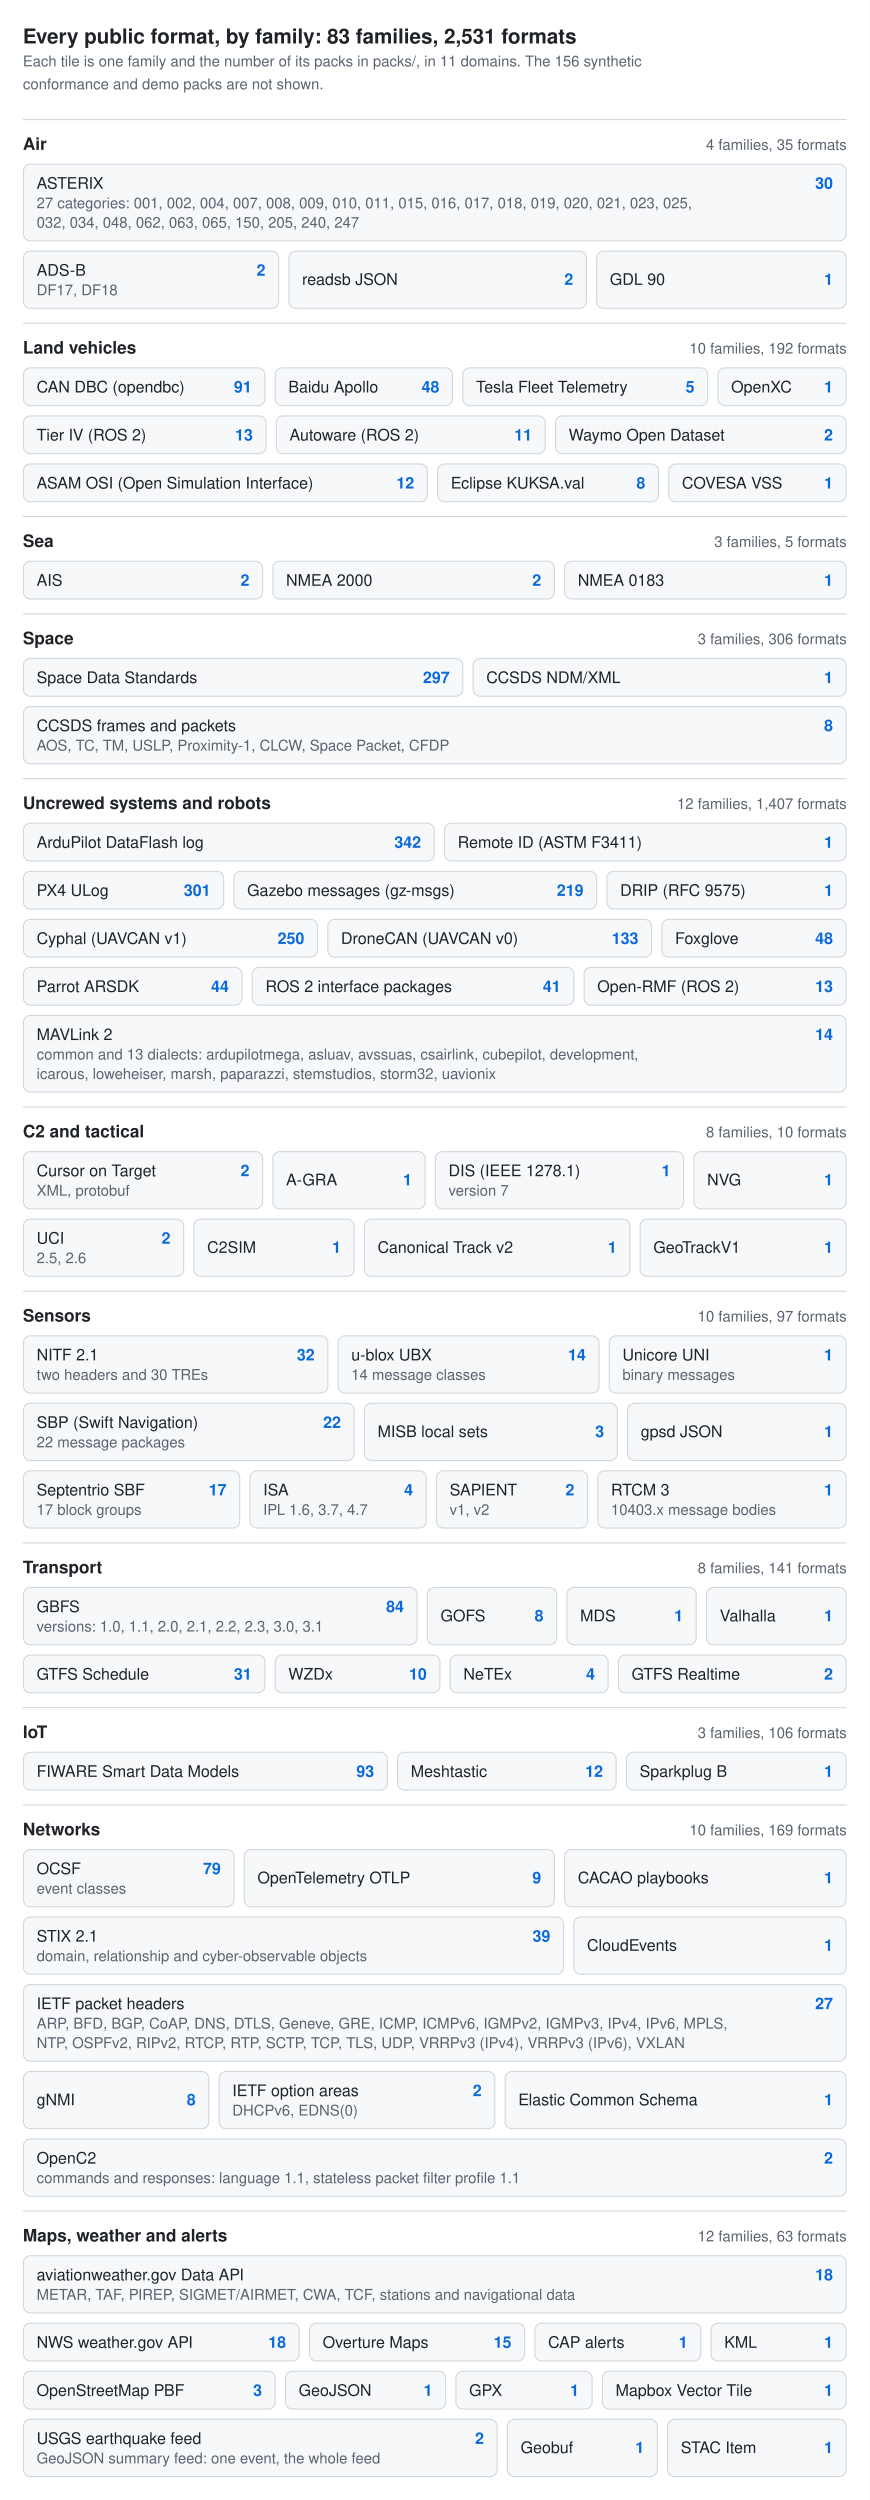
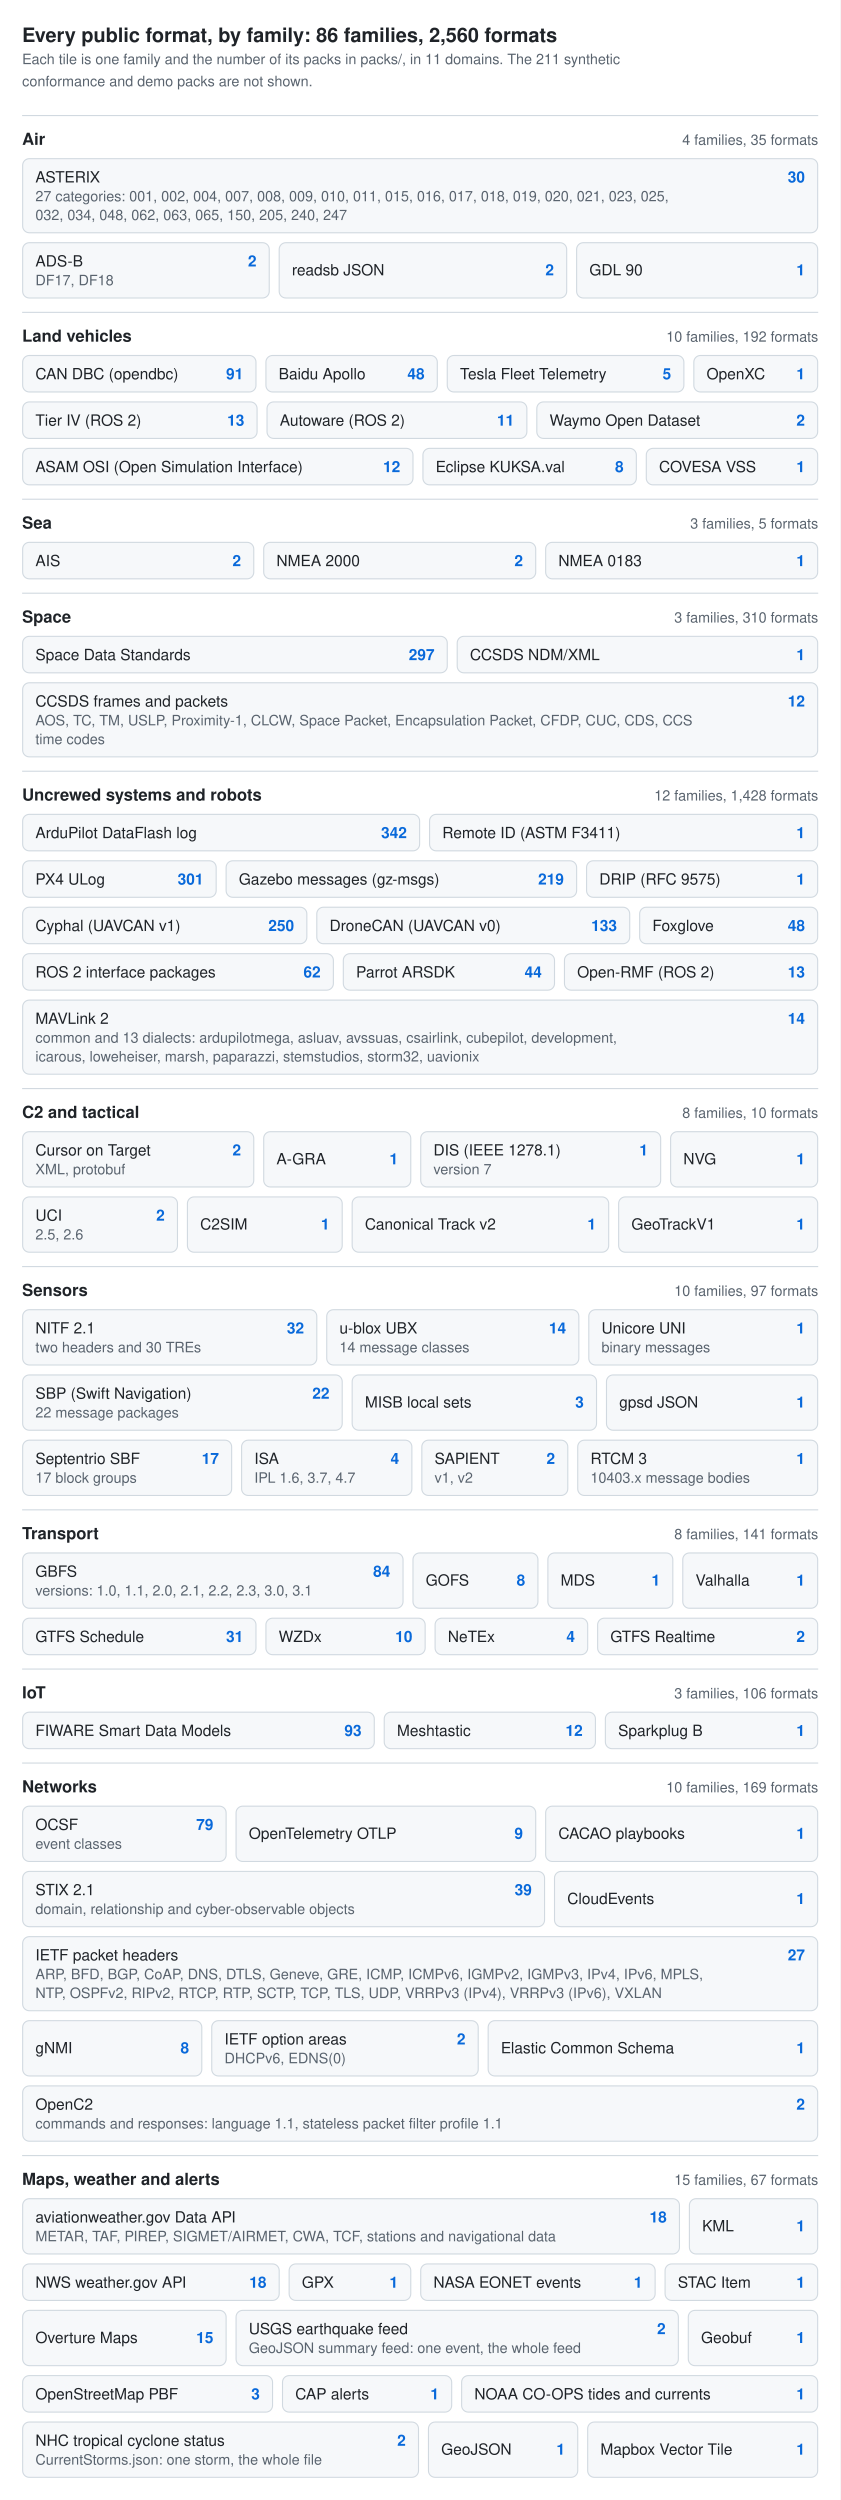
- <svg xmlns="http://www.w3.org/2000/svg" viewBox="0 0 760 2185" width="100%" role="img" aria-labelledby="t d">
+ <svg xmlns="http://www.w3.org/2000/svg" viewBox="0 0 760 2261" width="100%" role="img" aria-labelledby="t d">
  <style>
  .cf-bg{fill:#ffffff} .cf-ink{fill:#1f2328} .cf-quiet{fill:#59636e} .cf-num{fill:#0969da}
  .cf-t{font-family:-apple-system,BlinkMacSystemFont,"Segoe UI",Helvetica,Arial,"Liberation Sans","DejaVu Sans",sans-serif}
  .cf-tile{fill:#f6f8fa;stroke:#d1d9e0;stroke-width:1}
  .cf-rule{fill:#d1d9e0}
</style>
-   <rect x="0" y="0" width="760" height="2185" class="cf-bg" />
-   <text x="20" y="38" class="cf-t cf-ink" font-size="18" font-weight="700" data-role="title">Every public format, by family: 83 families, 2,531 formats</text>
-   <text x="20" y="58" class="cf-t cf-quiet" font-size="13" data-role="note">Each tile is one family and the number of its packs in packs/, in 11 domains. The 156 synthetic</text>
+   <rect x="0" y="0" width="760" height="2261" class="cf-bg" />
+   <text x="20" y="38" class="cf-t cf-ink" font-size="18" font-weight="700" data-role="title">Every public format, by family: 86 families, 2,560 formats</text>
+   <text x="20" y="58" class="cf-t cf-quiet" font-size="13" data-role="note">Each tile is one family and the number of its packs in packs/, in 11 domains. The 211 synthetic</text>
  <text x="20" y="78" class="cf-t cf-quiet" font-size="13" data-role="note">conformance and demo packs are not shown.</text>
  <rect x="20" y="104" width="720" height="1" class="cf-rule" />
  <text x="20" y="131" class="cf-t cf-ink" font-size="15" font-weight="700">Air</text>
  <text x="740" y="131" class="cf-t cf-quiet" font-size="13" text-anchor="end">4 families, 35 formats</text>
  <rect x="20.5" y="143.5" width="719" height="67" rx="6" class="cf-tile" />
  <text x="32" y="165" class="cf-t cf-ink" font-size="14">ASTERIX</text>
  <text x="728" y="165" class="cf-t cf-num" font-size="14" font-weight="700" text-anchor="end">30</text>
  <text x="32" y="182" class="cf-t cf-quiet" font-size="13">27 categories: 001, 002, 004, 007, 008, 009, 010, 011, 015, 016, 017, 018, 019, 020, 021, 023, 025,</text>
  <text x="32" y="199" class="cf-t cf-quiet" font-size="13">032, 034, 048, 062, 063, 065, 150, 205, 240, 247</text>
  <rect x="20.5" y="219.5" width="223" height="50" rx="6" class="cf-tile" />
  <text x="32" y="241" class="cf-t cf-ink" font-size="14">ADS-B</text>
  <text x="232" y="241" class="cf-t cf-num" font-size="14" font-weight="700" text-anchor="end">2</text>
  <text x="32" y="258" class="cf-t cf-quiet" font-size="13">DF17, DF18</text>
  <rect x="252.5" y="219.5" width="260" height="50" rx="6" class="cf-tile" />
  <text x="264" y="249" class="cf-t cf-ink" font-size="14">readsb JSON</text>
  <text x="501" y="249" class="cf-t cf-num" font-size="14" font-weight="700" text-anchor="end">2</text>
  <rect x="521.5" y="219.5" width="218" height="50" rx="6" class="cf-tile" />
  <text x="533" y="249" class="cf-t cf-ink" font-size="14">GDL 90</text>
  <text x="728" y="249" class="cf-t cf-num" font-size="14" font-weight="700" text-anchor="end">1</text>
  <rect x="20" y="282" width="720" height="1" class="cf-rule" />
  <text x="20" y="309" class="cf-t cf-ink" font-size="15" font-weight="700">Land vehicles</text>
  <text x="740" y="309" class="cf-t cf-quiet" font-size="13" text-anchor="end">10 families, 192 formats</text>
  <rect x="20.5" y="321.5" width="211" height="33" rx="6" class="cf-tile" />
  <text x="32" y="343" class="cf-t cf-ink" font-size="14">CAN DBC (opendbc)</text>
  <text x="220" y="343" class="cf-t cf-num" font-size="14" font-weight="700" text-anchor="end">91</text>
  <rect x="240.5" y="321.5" width="155" height="33" rx="6" class="cf-tile" />
  <text x="252" y="343" class="cf-t cf-ink" font-size="14">Baidu Apollo</text>
  <text x="384" y="343" class="cf-t cf-num" font-size="14" font-weight="700" text-anchor="end">48</text>
  <rect x="404.5" y="321.5" width="214" height="33" rx="6" class="cf-tile" />
  <text x="416" y="343" class="cf-t cf-ink" font-size="14">Tesla Fleet Telemetry</text>
  <text x="607" y="343" class="cf-t cf-num" font-size="14" font-weight="700" text-anchor="end">5</text>
  <rect x="627.5" y="321.5" width="112" height="33" rx="6" class="cf-tile" />
  <text x="639" y="343" class="cf-t cf-ink" font-size="14">OpenXC</text>
  <text x="728" y="343" class="cf-t cf-num" font-size="14" font-weight="700" text-anchor="end">1</text>
  <rect x="20.5" y="363.5" width="212" height="33" rx="6" class="cf-tile" />
  <text x="32" y="385" class="cf-t cf-ink" font-size="14">Tier IV (ROS 2)</text>
  <text x="221" y="385" class="cf-t cf-num" font-size="14" font-weight="700" text-anchor="end">13</text>
  <rect x="241.5" y="363.5" width="235" height="33" rx="6" class="cf-tile" />
  <text x="253" y="385" class="cf-t cf-ink" font-size="14">Autoware (ROS 2)</text>
  <text x="465" y="385" class="cf-t cf-num" font-size="14" font-weight="700" text-anchor="end">11</text>
  <rect x="485.5" y="363.5" width="254" height="33" rx="6" class="cf-tile" />
  <text x="497" y="385" class="cf-t cf-ink" font-size="14">Waymo Open Dataset</text>
  <text x="728" y="385" class="cf-t cf-num" font-size="14" font-weight="700" text-anchor="end">2</text>
  <rect x="20.5" y="405.5" width="353" height="33" rx="6" class="cf-tile" />
  <text x="32" y="427" class="cf-t cf-ink" font-size="14">ASAM OSI (Open Simulation Interface)</text>
  <text x="362" y="427" class="cf-t cf-num" font-size="14" font-weight="700" text-anchor="end">12</text>
  <rect x="382.5" y="405.5" width="193" height="33" rx="6" class="cf-tile" />
  <text x="394" y="427" class="cf-t cf-ink" font-size="14">Eclipse KUKSA.val</text>
  <text x="564" y="427" class="cf-t cf-num" font-size="14" font-weight="700" text-anchor="end">8</text>
  <rect x="584.5" y="405.5" width="155" height="33" rx="6" class="cf-tile" />
  <text x="596" y="427" class="cf-t cf-ink" font-size="14">COVESA VSS</text>
  <text x="728" y="427" class="cf-t cf-num" font-size="14" font-weight="700" text-anchor="end">1</text>
  <rect x="20" y="451" width="720" height="1" class="cf-rule" />
  <text x="20" y="478" class="cf-t cf-ink" font-size="15" font-weight="700">Sea</text>
  <text x="740" y="478" class="cf-t cf-quiet" font-size="13" text-anchor="end">3 families, 5 formats</text>
  <rect x="20.5" y="490.5" width="209" height="33" rx="6" class="cf-tile" />
  <text x="32" y="512" class="cf-t cf-ink" font-size="14">AIS</text>
  <text x="218" y="512" class="cf-t cf-num" font-size="14" font-weight="700" text-anchor="end">2</text>
  <rect x="238.5" y="490.5" width="246" height="33" rx="6" class="cf-tile" />
  <text x="250" y="512" class="cf-t cf-ink" font-size="14">NMEA 2000</text>
  <text x="473" y="512" class="cf-t cf-num" font-size="14" font-weight="700" text-anchor="end">2</text>
  <rect x="493.5" y="490.5" width="246" height="33" rx="6" class="cf-tile" />
  <text x="505" y="512" class="cf-t cf-ink" font-size="14">NMEA 0183</text>
  <text x="728" y="512" class="cf-t cf-num" font-size="14" font-weight="700" text-anchor="end">1</text>
  <rect x="20" y="536" width="720" height="1" class="cf-rule" />
  <text x="20" y="563" class="cf-t cf-ink" font-size="15" font-weight="700">Space</text>
-   <text x="740" y="563" class="cf-t cf-quiet" font-size="13" text-anchor="end">3 families, 306 formats</text>
+   <text x="740" y="563" class="cf-t cf-quiet" font-size="13" text-anchor="end">3 families, 310 formats</text>
  <rect x="20.5" y="575.5" width="384" height="33" rx="6" class="cf-tile" />
  <text x="32" y="597" class="cf-t cf-ink" font-size="14">Space Data Standards</text>
  <text x="393" y="597" class="cf-t cf-num" font-size="14" font-weight="700" text-anchor="end">297</text>
  <rect x="413.5" y="575.5" width="326" height="33" rx="6" class="cf-tile" />
  <text x="425" y="597" class="cf-t cf-ink" font-size="14">CCSDS NDM/XML</text>
  <text x="728" y="597" class="cf-t cf-num" font-size="14" font-weight="700" text-anchor="end">1</text>
-   <rect x="20.5" y="617.5" width="719" height="50" rx="6" class="cf-tile" />
+   <rect x="20.5" y="617.5" width="719" height="67" rx="6" class="cf-tile" />
  <text x="32" y="639" class="cf-t cf-ink" font-size="14">CCSDS frames and packets</text>
-   <text x="728" y="639" class="cf-t cf-num" font-size="14" font-weight="700" text-anchor="end">8</text>
-   <text x="32" y="656" class="cf-t cf-quiet" font-size="13">AOS, TC, TM, USLP, Proximity-1, CLCW, Space Packet, CFDP</text>
-   <rect x="20" y="680" width="720" height="1" class="cf-rule" />
-   <text x="20" y="707" class="cf-t cf-ink" font-size="15" font-weight="700">Uncrewed systems and robots</text>
-   <text x="740" y="707" class="cf-t cf-quiet" font-size="13" text-anchor="end">12 families, 1,407 formats</text>
-   <rect x="20.5" y="719.5" width="359" height="33" rx="6" class="cf-tile" />
-   <text x="32" y="741" class="cf-t cf-ink" font-size="14">ArduPilot DataFlash log</text>
-   <text x="368" y="741" class="cf-t cf-num" font-size="14" font-weight="700" text-anchor="end">342</text>
-   <rect x="388.5" y="719.5" width="351" height="33" rx="6" class="cf-tile" />
-   <text x="400" y="741" class="cf-t cf-ink" font-size="14">Remote ID (ASTM F3411)</text>
-   <text x="728" y="741" class="cf-t cf-num" font-size="14" font-weight="700" text-anchor="end">1</text>
-   <rect x="20.5" y="761.5" width="175" height="33" rx="6" class="cf-tile" />
-   <text x="32" y="783" class="cf-t cf-ink" font-size="14">PX4 ULog</text>
-   <text x="184" y="783" class="cf-t cf-num" font-size="14" font-weight="700" text-anchor="end">301</text>
-   <rect x="204.5" y="761.5" width="317" height="33" rx="6" class="cf-tile" />
-   <text x="216" y="783" class="cf-t cf-ink" font-size="14">Gazebo messages (gz-msgs)</text>
-   <text x="510" y="783" class="cf-t cf-num" font-size="14" font-weight="700" text-anchor="end">219</text>
-   <rect x="530.5" y="761.5" width="209" height="33" rx="6" class="cf-tile" />
-   <text x="542" y="783" class="cf-t cf-ink" font-size="14">DRIP (RFC 9575)</text>
-   <text x="728" y="783" class="cf-t cf-num" font-size="14" font-weight="700" text-anchor="end">1</text>
-   <rect x="20.5" y="803.5" width="257" height="33" rx="6" class="cf-tile" />
-   <text x="32" y="825" class="cf-t cf-ink" font-size="14">Cyphal (UAVCAN v1)</text>
-   <text x="266" y="825" class="cf-t cf-num" font-size="14" font-weight="700" text-anchor="end">250</text>
-   <rect x="286.5" y="803.5" width="283" height="33" rx="6" class="cf-tile" />
-   <text x="298" y="825" class="cf-t cf-ink" font-size="14">DroneCAN (UAVCAN v0)</text>
-   <text x="558" y="825" class="cf-t cf-num" font-size="14" font-weight="700" text-anchor="end">133</text>
-   <rect x="578.5" y="803.5" width="161" height="33" rx="6" class="cf-tile" />
-   <text x="590" y="825" class="cf-t cf-ink" font-size="14">Foxglove</text>
-   <text x="728" y="825" class="cf-t cf-num" font-size="14" font-weight="700" text-anchor="end">48</text>
-   <rect x="20.5" y="845.5" width="191" height="33" rx="6" class="cf-tile" />
-   <text x="32" y="867" class="cf-t cf-ink" font-size="14">Parrot ARSDK</text>
-   <text x="200" y="867" class="cf-t cf-num" font-size="14" font-weight="700" text-anchor="end">44</text>
-   <rect x="220.5" y="845.5" width="281" height="33" rx="6" class="cf-tile" />
-   <text x="232" y="867" class="cf-t cf-ink" font-size="14">ROS 2 interface packages</text>
-   <text x="490" y="867" class="cf-t cf-num" font-size="14" font-weight="700" text-anchor="end">41</text>
-   <rect x="510.5" y="845.5" width="229" height="33" rx="6" class="cf-tile" />
-   <text x="522" y="867" class="cf-t cf-ink" font-size="14">Open-RMF (ROS 2)</text>
-   <text x="728" y="867" class="cf-t cf-num" font-size="14" font-weight="700" text-anchor="end">13</text>
-   <rect x="20.5" y="887.5" width="719" height="67" rx="6" class="cf-tile" />
-   <text x="32" y="909" class="cf-t cf-ink" font-size="14">MAVLink 2</text>
-   <text x="728" y="909" class="cf-t cf-num" font-size="14" font-weight="700" text-anchor="end">14</text>
-   <text x="32" y="926" class="cf-t cf-quiet" font-size="13">common and 13 dialects: ardupilotmega, asluav, avssuas, csairlink, cubepilot, development,</text>
-   <text x="32" y="943" class="cf-t cf-quiet" font-size="13">icarous, loweheiser, marsh, paparazzi, stemstudios, storm32, uavionix</text>
-   <rect x="20" y="967" width="720" height="1" class="cf-rule" />
-   <text x="20" y="994" class="cf-t cf-ink" font-size="15" font-weight="700">C2 and tactical</text>
-   <text x="740" y="994" class="cf-t cf-quiet" font-size="13" text-anchor="end">8 families, 10 formats</text>
-   <rect x="20.5" y="1006.5" width="209" height="50" rx="6" class="cf-tile" />
-   <text x="32" y="1028" class="cf-t cf-ink" font-size="14">Cursor on Target</text>
-   <text x="218" y="1028" class="cf-t cf-num" font-size="14" font-weight="700" text-anchor="end">2</text>
-   <text x="32" y="1045" class="cf-t cf-quiet" font-size="13">XML, protobuf</text>
-   <rect x="238.5" y="1006.5" width="133" height="50" rx="6" class="cf-tile" />
-   <text x="250" y="1036" class="cf-t cf-ink" font-size="14">A-GRA</text>
-   <text x="360" y="1036" class="cf-t cf-num" font-size="14" font-weight="700" text-anchor="end">1</text>
-   <rect x="380.5" y="1006.5" width="217" height="50" rx="6" class="cf-tile" />
-   <text x="392" y="1028" class="cf-t cf-ink" font-size="14">DIS (IEEE 1278.1)</text>
-   <text x="586" y="1028" class="cf-t cf-num" font-size="14" font-weight="700" text-anchor="end">1</text>
-   <text x="392" y="1045" class="cf-t cf-quiet" font-size="13">version 7</text>
-   <rect x="606.5" y="1006.5" width="133" height="50" rx="6" class="cf-tile" />
-   <text x="618" y="1036" class="cf-t cf-ink" font-size="14">NVG</text>
-   <text x="728" y="1036" class="cf-t cf-num" font-size="14" font-weight="700" text-anchor="end">1</text>
-   <rect x="20.5" y="1065.5" width="140" height="50" rx="6" class="cf-tile" />
-   <text x="32" y="1087" class="cf-t cf-ink" font-size="14">UCI</text>
-   <text x="149" y="1087" class="cf-t cf-num" font-size="14" font-weight="700" text-anchor="end">2</text>
-   <text x="32" y="1104" class="cf-t cf-quiet" font-size="13">2.5, 2.6</text>
-   <rect x="169.5" y="1065.5" width="140" height="50" rx="6" class="cf-tile" />
-   <text x="181" y="1095" class="cf-t cf-ink" font-size="14">C2SIM</text>
-   <text x="298" y="1095" class="cf-t cf-num" font-size="14" font-weight="700" text-anchor="end">1</text>
-   <rect x="318.5" y="1065.5" width="232" height="50" rx="6" class="cf-tile" />
-   <text x="330" y="1095" class="cf-t cf-ink" font-size="14">Canonical Track v2</text>
-   <text x="539" y="1095" class="cf-t cf-num" font-size="14" font-weight="700" text-anchor="end">1</text>
-   <rect x="559.5" y="1065.5" width="180" height="50" rx="6" class="cf-tile" />
-   <text x="571" y="1095" class="cf-t cf-ink" font-size="14">GeoTrackV1</text>
-   <text x="728" y="1095" class="cf-t cf-num" font-size="14" font-weight="700" text-anchor="end">1</text>
-   <rect x="20" y="1128" width="720" height="1" class="cf-rule" />
-   <text x="20" y="1155" class="cf-t cf-ink" font-size="15" font-weight="700">Sensors</text>
-   <text x="740" y="1155" class="cf-t cf-quiet" font-size="13" text-anchor="end">10 families, 97 formats</text>
-   <rect x="20.5" y="1167.5" width="266" height="50" rx="6" class="cf-tile" />
-   <text x="32" y="1189" class="cf-t cf-ink" font-size="14">NITF 2.1</text>
-   <text x="275" y="1189" class="cf-t cf-num" font-size="14" font-weight="700" text-anchor="end">32</text>
-   <text x="32" y="1206" class="cf-t cf-quiet" font-size="13">two headers and 30 TREs</text>
-   <rect x="295.5" y="1167.5" width="228" height="50" rx="6" class="cf-tile" />
-   <text x="307" y="1189" class="cf-t cf-ink" font-size="14">u-blox UBX</text>
-   <text x="512" y="1189" class="cf-t cf-num" font-size="14" font-weight="700" text-anchor="end">14</text>
-   <text x="307" y="1206" class="cf-t cf-quiet" font-size="13">14 message classes</text>
-   <rect x="532.5" y="1167.5" width="207" height="50" rx="6" class="cf-tile" />
-   <text x="544" y="1189" class="cf-t cf-ink" font-size="14">Unicore UNI</text>
-   <text x="728" y="1189" class="cf-t cf-num" font-size="14" font-weight="700" text-anchor="end">1</text>
-   <text x="544" y="1206" class="cf-t cf-quiet" font-size="13">binary messages</text>
-   <rect x="20.5" y="1226.5" width="289" height="50" rx="6" class="cf-tile" />
-   <text x="32" y="1248" class="cf-t cf-ink" font-size="14">SBP (Swift Navigation)</text>
-   <text x="298" y="1248" class="cf-t cf-num" font-size="14" font-weight="700" text-anchor="end">22</text>
-   <text x="32" y="1265" class="cf-t cf-quiet" font-size="13">22 message packages</text>
-   <rect x="318.5" y="1226.5" width="221" height="50" rx="6" class="cf-tile" />
-   <text x="330" y="1256" class="cf-t cf-ink" font-size="14">MISB local sets</text>
-   <text x="528" y="1256" class="cf-t cf-num" font-size="14" font-weight="700" text-anchor="end">3</text>
-   <rect x="548.5" y="1226.5" width="191" height="50" rx="6" class="cf-tile" />
-   <text x="560" y="1256" class="cf-t cf-ink" font-size="14">gpsd JSON</text>
-   <text x="728" y="1256" class="cf-t cf-num" font-size="14" font-weight="700" text-anchor="end">1</text>
-   <rect x="20.5" y="1285.5" width="189" height="50" rx="6" class="cf-tile" />
-   <text x="32" y="1307" class="cf-t cf-ink" font-size="14">Septentrio SBF</text>
-   <text x="198" y="1307" class="cf-t cf-num" font-size="14" font-weight="700" text-anchor="end">17</text>
-   <text x="32" y="1324" class="cf-t cf-quiet" font-size="13">17 block groups</text>
-   <rect x="218.5" y="1285.5" width="154" height="50" rx="6" class="cf-tile" />
-   <text x="230" y="1307" class="cf-t cf-ink" font-size="14">ISA</text>
-   <text x="361" y="1307" class="cf-t cf-num" font-size="14" font-weight="700" text-anchor="end">4</text>
-   <text x="230" y="1324" class="cf-t cf-quiet" font-size="13">IPL 1.6, 3.7, 4.7</text>
-   <rect x="381.5" y="1285.5" width="132" height="50" rx="6" class="cf-tile" />
-   <text x="393" y="1307" class="cf-t cf-ink" font-size="14">SAPIENT</text>
-   <text x="502" y="1307" class="cf-t cf-num" font-size="14" font-weight="700" text-anchor="end">2</text>
-   <text x="393" y="1324" class="cf-t cf-quiet" font-size="13">v1, v2</text>
-   <rect x="522.5" y="1285.5" width="217" height="50" rx="6" class="cf-tile" />
-   <text x="534" y="1307" class="cf-t cf-ink" font-size="14">RTCM 3</text>
-   <text x="728" y="1307" class="cf-t cf-num" font-size="14" font-weight="700" text-anchor="end">1</text>
-   <text x="534" y="1324" class="cf-t cf-quiet" font-size="13">10403.x message bodies</text>
-   <rect x="20" y="1348" width="720" height="1" class="cf-rule" />
-   <text x="20" y="1375" class="cf-t cf-ink" font-size="15" font-weight="700">Transport</text>
-   <text x="740" y="1375" class="cf-t cf-quiet" font-size="13" text-anchor="end">8 families, 141 formats</text>
-   <rect x="20.5" y="1387.5" width="344" height="50" rx="6" class="cf-tile" />
-   <text x="32" y="1409" class="cf-t cf-ink" font-size="14">GBFS</text>
-   <text x="353" y="1409" class="cf-t cf-num" font-size="14" font-weight="700" text-anchor="end">84</text>
-   <text x="32" y="1426" class="cf-t cf-quiet" font-size="13">versions: 1.0, 1.1, 2.0, 2.1, 2.2, 2.3, 3.0, 3.1</text>
-   <rect x="373.5" y="1387.5" width="113" height="50" rx="6" class="cf-tile" />
-   <text x="385" y="1417" class="cf-t cf-ink" font-size="14">GOFS</text>
-   <text x="475" y="1417" class="cf-t cf-num" font-size="14" font-weight="700" text-anchor="end">8</text>
-   <rect x="495.5" y="1387.5" width="113" height="50" rx="6" class="cf-tile" />
-   <text x="507" y="1417" class="cf-t cf-ink" font-size="14">MDS</text>
-   <text x="597" y="1417" class="cf-t cf-num" font-size="14" font-weight="700" text-anchor="end">1</text>
-   <rect x="617.5" y="1387.5" width="122" height="50" rx="6" class="cf-tile" />
-   <text x="629" y="1417" class="cf-t cf-ink" font-size="14">Valhalla</text>
-   <text x="728" y="1417" class="cf-t cf-num" font-size="14" font-weight="700" text-anchor="end">1</text>
-   <rect x="20.5" y="1446.5" width="211" height="33" rx="6" class="cf-tile" />
-   <text x="32" y="1468" class="cf-t cf-ink" font-size="14">GTFS Schedule</text>
-   <text x="220" y="1468" class="cf-t cf-num" font-size="14" font-weight="700" text-anchor="end">31</text>
-   <rect x="240.5" y="1446.5" width="144" height="33" rx="6" class="cf-tile" />
-   <text x="252" y="1468" class="cf-t cf-ink" font-size="14">WZDx</text>
-   <text x="373" y="1468" class="cf-t cf-num" font-size="14" font-weight="700" text-anchor="end">10</text>
-   <rect x="393.5" y="1446.5" width="138" height="33" rx="6" class="cf-tile" />
-   <text x="405" y="1468" class="cf-t cf-ink" font-size="14">NeTEx</text>
-   <text x="520" y="1468" class="cf-t cf-num" font-size="14" font-weight="700" text-anchor="end">4</text>
-   <rect x="540.5" y="1446.5" width="199" height="33" rx="6" class="cf-tile" />
-   <text x="552" y="1468" class="cf-t cf-ink" font-size="14">GTFS Realtime</text>
-   <text x="728" y="1468" class="cf-t cf-num" font-size="14" font-weight="700" text-anchor="end">2</text>
-   <rect x="20" y="1492" width="720" height="1" class="cf-rule" />
-   <text x="20" y="1519" class="cf-t cf-ink" font-size="15" font-weight="700">IoT</text>
-   <text x="740" y="1519" class="cf-t cf-quiet" font-size="13" text-anchor="end">3 families, 106 formats</text>
-   <rect x="20.5" y="1531.5" width="318" height="33" rx="6" class="cf-tile" />
-   <text x="32" y="1553" class="cf-t cf-ink" font-size="14">FIWARE Smart Data Models</text>
-   <text x="327" y="1553" class="cf-t cf-num" font-size="14" font-weight="700" text-anchor="end">93</text>
-   <rect x="347.5" y="1531.5" width="191" height="33" rx="6" class="cf-tile" />
-   <text x="359" y="1553" class="cf-t cf-ink" font-size="14">Meshtastic</text>
-   <text x="527" y="1553" class="cf-t cf-num" font-size="14" font-weight="700" text-anchor="end">12</text>
-   <rect x="547.5" y="1531.5" width="192" height="33" rx="6" class="cf-tile" />
-   <text x="559" y="1553" class="cf-t cf-ink" font-size="14">Sparkplug B</text>
-   <text x="728" y="1553" class="cf-t cf-num" font-size="14" font-weight="700" text-anchor="end">1</text>
-   <rect x="20" y="1577" width="720" height="1" class="cf-rule" />
-   <text x="20" y="1604" class="cf-t cf-ink" font-size="15" font-weight="700">Networks</text>
-   <text x="740" y="1604" class="cf-t cf-quiet" font-size="13" text-anchor="end">10 families, 169 formats</text>
-   <rect x="20.5" y="1616.5" width="184" height="50" rx="6" class="cf-tile" />
-   <text x="32" y="1638" class="cf-t cf-ink" font-size="14">OCSF</text>
-   <text x="193" y="1638" class="cf-t cf-num" font-size="14" font-weight="700" text-anchor="end">79</text>
-   <text x="32" y="1655" class="cf-t cf-quiet" font-size="13">event classes</text>
-   <rect x="213.5" y="1616.5" width="271" height="50" rx="6" class="cf-tile" />
-   <text x="225" y="1646" class="cf-t cf-ink" font-size="14">OpenTelemetry OTLP</text>
-   <text x="473" y="1646" class="cf-t cf-num" font-size="14" font-weight="700" text-anchor="end">9</text>
-   <rect x="493.5" y="1616.5" width="246" height="50" rx="6" class="cf-tile" />
-   <text x="505" y="1646" class="cf-t cf-ink" font-size="14">CACAO playbooks</text>
-   <text x="728" y="1646" class="cf-t cf-num" font-size="14" font-weight="700" text-anchor="end">1</text>
-   <rect x="20.5" y="1675.5" width="472" height="50" rx="6" class="cf-tile" />
-   <text x="32" y="1697" class="cf-t cf-ink" font-size="14">STIX 2.1</text>
-   <text x="481" y="1697" class="cf-t cf-num" font-size="14" font-weight="700" text-anchor="end">39</text>
-   <text x="32" y="1714" class="cf-t cf-quiet" font-size="13">domain, relationship and cyber-observable objects</text>
-   <rect x="501.5" y="1675.5" width="238" height="50" rx="6" class="cf-tile" />
-   <text x="513" y="1705" class="cf-t cf-ink" font-size="14">CloudEvents</text>
-   <text x="728" y="1705" class="cf-t cf-num" font-size="14" font-weight="700" text-anchor="end">1</text>
-   <rect x="20.5" y="1734.5" width="719" height="67" rx="6" class="cf-tile" />
-   <text x="32" y="1756" class="cf-t cf-ink" font-size="14">IETF packet headers</text>
-   <text x="728" y="1756" class="cf-t cf-num" font-size="14" font-weight="700" text-anchor="end">27</text>
-   <text x="32" y="1773" class="cf-t cf-quiet" font-size="13">ARP, BFD, BGP, CoAP, DNS, DTLS, Geneve, GRE, ICMP, ICMPv6, IGMPv2, IGMPv3, IPv4, IPv6, MPLS,</text>
-   <text x="32" y="1790" class="cf-t cf-quiet" font-size="13">NTP, OSPFv2, RIPv2, RTCP, RTP, SCTP, TCP, TLS, UDP, VRRPv3 (IPv4), VRRPv3 (IPv6), VXLAN</text>
-   <rect x="20.5" y="1810.5" width="162" height="50" rx="6" class="cf-tile" />
-   <text x="32" y="1840" class="cf-t cf-ink" font-size="14">gNMI</text>
-   <text x="171" y="1840" class="cf-t cf-num" font-size="14" font-weight="700" text-anchor="end">8</text>
-   <rect x="191.5" y="1810.5" width="241" height="50" rx="6" class="cf-tile" />
-   <text x="203" y="1832" class="cf-t cf-ink" font-size="14">IETF option areas</text>
-   <text x="421" y="1832" class="cf-t cf-num" font-size="14" font-weight="700" text-anchor="end">2</text>
-   <text x="203" y="1849" class="cf-t cf-quiet" font-size="13">DHCPv6, EDNS(0)</text>
-   <rect x="441.5" y="1810.5" width="298" height="50" rx="6" class="cf-tile" />
-   <text x="453" y="1840" class="cf-t cf-ink" font-size="14">Elastic Common Schema</text>
-   <text x="728" y="1840" class="cf-t cf-num" font-size="14" font-weight="700" text-anchor="end">1</text>
-   <rect x="20.5" y="1869.5" width="719" height="50" rx="6" class="cf-tile" />
-   <text x="32" y="1891" class="cf-t cf-ink" font-size="14">OpenC2</text>
-   <text x="728" y="1891" class="cf-t cf-num" font-size="14" font-weight="700" text-anchor="end">2</text>
-   <text x="32" y="1908" class="cf-t cf-quiet" font-size="13">commands and responses: language 1.1, stateless packet filter profile 1.1</text>
-   <rect x="20" y="1932" width="720" height="1" class="cf-rule" />
-   <text x="20" y="1959" class="cf-t cf-ink" font-size="15" font-weight="700">Maps, weather and alerts</text>
-   <text x="740" y="1959" class="cf-t cf-quiet" font-size="13" text-anchor="end">12 families, 63 formats</text>
-   <rect x="20.5" y="1971.5" width="719" height="50" rx="6" class="cf-tile" />
-   <text x="32" y="1993" class="cf-t cf-ink" font-size="14">aviationweather.gov Data API</text>
-   <text x="728" y="1993" class="cf-t cf-num" font-size="14" font-weight="700" text-anchor="end">18</text>
-   <text x="32" y="2010" class="cf-t cf-quiet" font-size="13">METAR, TAF, PIREP, SIGMET/AIRMET, CWA, TCF, stations and navigational data</text>
-   <rect x="20.5" y="2030.5" width="241" height="33" rx="6" class="cf-tile" />
-   <text x="32" y="2052" class="cf-t cf-ink" font-size="14">NWS weather.gov API</text>
-   <text x="250" y="2052" class="cf-t cf-num" font-size="14" font-weight="700" text-anchor="end">18</text>
-   <rect x="270.5" y="2030.5" width="188" height="33" rx="6" class="cf-tile" />
-   <text x="282" y="2052" class="cf-t cf-ink" font-size="14">Overture Maps</text>
-   <text x="447" y="2052" class="cf-t cf-num" font-size="14" font-weight="700" text-anchor="end">15</text>
-   <rect x="467.5" y="2030.5" width="145" height="33" rx="6" class="cf-tile" />
-   <text x="479" y="2052" class="cf-t cf-ink" font-size="14">CAP alerts</text>
-   <text x="601" y="2052" class="cf-t cf-num" font-size="14" font-weight="700" text-anchor="end">1</text>
-   <rect x="621.5" y="2030.5" width="118" height="33" rx="6" class="cf-tile" />
-   <text x="633" y="2052" class="cf-t cf-ink" font-size="14">KML</text>
-   <text x="728" y="2052" class="cf-t cf-num" font-size="14" font-weight="700" text-anchor="end">1</text>
-   <rect x="20.5" y="2072.5" width="220" height="33" rx="6" class="cf-tile" />
-   <text x="32" y="2094" class="cf-t cf-ink" font-size="14">OpenStreetMap PBF</text>
-   <text x="229" y="2094" class="cf-t cf-num" font-size="14" font-weight="700" text-anchor="end">3</text>
-   <rect x="249.5" y="2072.5" width="140" height="33" rx="6" class="cf-tile" />
-   <text x="261" y="2094" class="cf-t cf-ink" font-size="14">GeoJSON</text>
-   <text x="378" y="2094" class="cf-t cf-num" font-size="14" font-weight="700" text-anchor="end">1</text>
-   <rect x="398.5" y="2072.5" width="119" height="33" rx="6" class="cf-tile" />
-   <text x="410" y="2094" class="cf-t cf-ink" font-size="14">GPX</text>
-   <text x="506" y="2094" class="cf-t cf-num" font-size="14" font-weight="700" text-anchor="end">1</text>
-   <rect x="526.5" y="2072.5" width="213" height="33" rx="6" class="cf-tile" />
-   <text x="538" y="2094" class="cf-t cf-ink" font-size="14">Mapbox Vector Tile</text>
-   <text x="728" y="2094" class="cf-t cf-num" font-size="14" font-weight="700" text-anchor="end">1</text>
-   <rect x="20.5" y="2114.5" width="414" height="50" rx="6" class="cf-tile" />
-   <text x="32" y="2136" class="cf-t cf-ink" font-size="14">USGS earthquake feed</text>
-   <text x="423" y="2136" class="cf-t cf-num" font-size="14" font-weight="700" text-anchor="end">2</text>
-   <text x="32" y="2153" class="cf-t cf-quiet" font-size="13">GeoJSON summary feed: one event, the whole feed</text>
-   <rect x="443.5" y="2114.5" width="131" height="50" rx="6" class="cf-tile" />
-   <text x="455" y="2144" class="cf-t cf-ink" font-size="14">Geobuf</text>
-   <text x="563" y="2144" class="cf-t cf-num" font-size="14" font-weight="700" text-anchor="end">1</text>
-   <rect x="583.5" y="2114.5" width="156" height="50" rx="6" class="cf-tile" />
-   <text x="595" y="2144" class="cf-t cf-ink" font-size="14">STAC Item</text>
-   <text x="728" y="2144" class="cf-t cf-num" font-size="14" font-weight="700" text-anchor="end">1</text>
+   <text x="728" y="639" class="cf-t cf-num" font-size="14" font-weight="700" text-anchor="end">12</text>
+   <text x="32" y="656" class="cf-t cf-quiet" font-size="13">AOS, TC, TM, USLP, Proximity-1, CLCW, Space Packet, Encapsulation Packet, CFDP, CUC, CDS, CCS</text>
+   <text x="32" y="673" class="cf-t cf-quiet" font-size="13">time codes</text>
+   <rect x="20" y="697" width="720" height="1" class="cf-rule" />
+   <text x="20" y="724" class="cf-t cf-ink" font-size="15" font-weight="700">Uncrewed systems and robots</text>
+   <text x="740" y="724" class="cf-t cf-quiet" font-size="13" text-anchor="end">12 families, 1,428 formats</text>
+   <rect x="20.5" y="736.5" width="359" height="33" rx="6" class="cf-tile" />
+   <text x="32" y="758" class="cf-t cf-ink" font-size="14">ArduPilot DataFlash log</text>
+   <text x="368" y="758" class="cf-t cf-num" font-size="14" font-weight="700" text-anchor="end">342</text>
+   <rect x="388.5" y="736.5" width="351" height="33" rx="6" class="cf-tile" />
+   <text x="400" y="758" class="cf-t cf-ink" font-size="14">Remote ID (ASTM F3411)</text>
+   <text x="728" y="758" class="cf-t cf-num" font-size="14" font-weight="700" text-anchor="end">1</text>
+   <rect x="20.5" y="778.5" width="175" height="33" rx="6" class="cf-tile" />
+   <text x="32" y="800" class="cf-t cf-ink" font-size="14">PX4 ULog</text>
+   <text x="184" y="800" class="cf-t cf-num" font-size="14" font-weight="700" text-anchor="end">301</text>
+   <rect x="204.5" y="778.5" width="317" height="33" rx="6" class="cf-tile" />
+   <text x="216" y="800" class="cf-t cf-ink" font-size="14">Gazebo messages (gz-msgs)</text>
+   <text x="510" y="800" class="cf-t cf-num" font-size="14" font-weight="700" text-anchor="end">219</text>
+   <rect x="530.5" y="778.5" width="209" height="33" rx="6" class="cf-tile" />
+   <text x="542" y="800" class="cf-t cf-ink" font-size="14">DRIP (RFC 9575)</text>
+   <text x="728" y="800" class="cf-t cf-num" font-size="14" font-weight="700" text-anchor="end">1</text>
+   <rect x="20.5" y="820.5" width="257" height="33" rx="6" class="cf-tile" />
+   <text x="32" y="842" class="cf-t cf-ink" font-size="14">Cyphal (UAVCAN v1)</text>
+   <text x="266" y="842" class="cf-t cf-num" font-size="14" font-weight="700" text-anchor="end">250</text>
+   <rect x="286.5" y="820.5" width="283" height="33" rx="6" class="cf-tile" />
+   <text x="298" y="842" class="cf-t cf-ink" font-size="14">DroneCAN (UAVCAN v0)</text>
+   <text x="558" y="842" class="cf-t cf-num" font-size="14" font-weight="700" text-anchor="end">133</text>
+   <rect x="578.5" y="820.5" width="161" height="33" rx="6" class="cf-tile" />
+   <text x="590" y="842" class="cf-t cf-ink" font-size="14">Foxglove</text>
+   <text x="728" y="842" class="cf-t cf-num" font-size="14" font-weight="700" text-anchor="end">48</text>
+   <rect x="20.5" y="862.5" width="281" height="33" rx="6" class="cf-tile" />
+   <text x="32" y="884" class="cf-t cf-ink" font-size="14">ROS 2 interface packages</text>
+   <text x="290" y="884" class="cf-t cf-num" font-size="14" font-weight="700" text-anchor="end">62</text>
+   <rect x="310.5" y="862.5" width="191" height="33" rx="6" class="cf-tile" />
+   <text x="322" y="884" class="cf-t cf-ink" font-size="14">Parrot ARSDK</text>
+   <text x="490" y="884" class="cf-t cf-num" font-size="14" font-weight="700" text-anchor="end">44</text>
+   <rect x="510.5" y="862.5" width="229" height="33" rx="6" class="cf-tile" />
+   <text x="522" y="884" class="cf-t cf-ink" font-size="14">Open-RMF (ROS 2)</text>
+   <text x="728" y="884" class="cf-t cf-num" font-size="14" font-weight="700" text-anchor="end">13</text>
+   <rect x="20.5" y="904.5" width="719" height="67" rx="6" class="cf-tile" />
+   <text x="32" y="926" class="cf-t cf-ink" font-size="14">MAVLink 2</text>
+   <text x="728" y="926" class="cf-t cf-num" font-size="14" font-weight="700" text-anchor="end">14</text>
+   <text x="32" y="943" class="cf-t cf-quiet" font-size="13">common and 13 dialects: ardupilotmega, asluav, avssuas, csairlink, cubepilot, development,</text>
+   <text x="32" y="960" class="cf-t cf-quiet" font-size="13">icarous, loweheiser, marsh, paparazzi, stemstudios, storm32, uavionix</text>
+   <rect x="20" y="984" width="720" height="1" class="cf-rule" />
+   <text x="20" y="1011" class="cf-t cf-ink" font-size="15" font-weight="700">C2 and tactical</text>
+   <text x="740" y="1011" class="cf-t cf-quiet" font-size="13" text-anchor="end">8 families, 10 formats</text>
+   <rect x="20.5" y="1023.5" width="209" height="50" rx="6" class="cf-tile" />
+   <text x="32" y="1045" class="cf-t cf-ink" font-size="14">Cursor on Target</text>
+   <text x="218" y="1045" class="cf-t cf-num" font-size="14" font-weight="700" text-anchor="end">2</text>
+   <text x="32" y="1062" class="cf-t cf-quiet" font-size="13">XML, protobuf</text>
+   <rect x="238.5" y="1023.5" width="133" height="50" rx="6" class="cf-tile" />
+   <text x="250" y="1053" class="cf-t cf-ink" font-size="14">A-GRA</text>
+   <text x="360" y="1053" class="cf-t cf-num" font-size="14" font-weight="700" text-anchor="end">1</text>
+   <rect x="380.5" y="1023.5" width="217" height="50" rx="6" class="cf-tile" />
+   <text x="392" y="1045" class="cf-t cf-ink" font-size="14">DIS (IEEE 1278.1)</text>
+   <text x="586" y="1045" class="cf-t cf-num" font-size="14" font-weight="700" text-anchor="end">1</text>
+   <text x="392" y="1062" class="cf-t cf-quiet" font-size="13">version 7</text>
+   <rect x="606.5" y="1023.5" width="133" height="50" rx="6" class="cf-tile" />
+   <text x="618" y="1053" class="cf-t cf-ink" font-size="14">NVG</text>
+   <text x="728" y="1053" class="cf-t cf-num" font-size="14" font-weight="700" text-anchor="end">1</text>
+   <rect x="20.5" y="1082.5" width="140" height="50" rx="6" class="cf-tile" />
+   <text x="32" y="1104" class="cf-t cf-ink" font-size="14">UCI</text>
+   <text x="149" y="1104" class="cf-t cf-num" font-size="14" font-weight="700" text-anchor="end">2</text>
+   <text x="32" y="1121" class="cf-t cf-quiet" font-size="13">2.5, 2.6</text>
+   <rect x="169.5" y="1082.5" width="140" height="50" rx="6" class="cf-tile" />
+   <text x="181" y="1112" class="cf-t cf-ink" font-size="14">C2SIM</text>
+   <text x="298" y="1112" class="cf-t cf-num" font-size="14" font-weight="700" text-anchor="end">1</text>
+   <rect x="318.5" y="1082.5" width="232" height="50" rx="6" class="cf-tile" />
+   <text x="330" y="1112" class="cf-t cf-ink" font-size="14">Canonical Track v2</text>
+   <text x="539" y="1112" class="cf-t cf-num" font-size="14" font-weight="700" text-anchor="end">1</text>
+   <rect x="559.5" y="1082.5" width="180" height="50" rx="6" class="cf-tile" />
+   <text x="571" y="1112" class="cf-t cf-ink" font-size="14">GeoTrackV1</text>
+   <text x="728" y="1112" class="cf-t cf-num" font-size="14" font-weight="700" text-anchor="end">1</text>
+   <rect x="20" y="1145" width="720" height="1" class="cf-rule" />
+   <text x="20" y="1172" class="cf-t cf-ink" font-size="15" font-weight="700">Sensors</text>
+   <text x="740" y="1172" class="cf-t cf-quiet" font-size="13" text-anchor="end">10 families, 97 formats</text>
+   <rect x="20.5" y="1184.5" width="266" height="50" rx="6" class="cf-tile" />
+   <text x="32" y="1206" class="cf-t cf-ink" font-size="14">NITF 2.1</text>
+   <text x="275" y="1206" class="cf-t cf-num" font-size="14" font-weight="700" text-anchor="end">32</text>
+   <text x="32" y="1223" class="cf-t cf-quiet" font-size="13">two headers and 30 TREs</text>
+   <rect x="295.5" y="1184.5" width="228" height="50" rx="6" class="cf-tile" />
+   <text x="307" y="1206" class="cf-t cf-ink" font-size="14">u-blox UBX</text>
+   <text x="512" y="1206" class="cf-t cf-num" font-size="14" font-weight="700" text-anchor="end">14</text>
+   <text x="307" y="1223" class="cf-t cf-quiet" font-size="13">14 message classes</text>
+   <rect x="532.5" y="1184.5" width="207" height="50" rx="6" class="cf-tile" />
+   <text x="544" y="1206" class="cf-t cf-ink" font-size="14">Unicore UNI</text>
+   <text x="728" y="1206" class="cf-t cf-num" font-size="14" font-weight="700" text-anchor="end">1</text>
+   <text x="544" y="1223" class="cf-t cf-quiet" font-size="13">binary messages</text>
+   <rect x="20.5" y="1243.5" width="289" height="50" rx="6" class="cf-tile" />
+   <text x="32" y="1265" class="cf-t cf-ink" font-size="14">SBP (Swift Navigation)</text>
+   <text x="298" y="1265" class="cf-t cf-num" font-size="14" font-weight="700" text-anchor="end">22</text>
+   <text x="32" y="1282" class="cf-t cf-quiet" font-size="13">22 message packages</text>
+   <rect x="318.5" y="1243.5" width="221" height="50" rx="6" class="cf-tile" />
+   <text x="330" y="1273" class="cf-t cf-ink" font-size="14">MISB local sets</text>
+   <text x="528" y="1273" class="cf-t cf-num" font-size="14" font-weight="700" text-anchor="end">3</text>
+   <rect x="548.5" y="1243.5" width="191" height="50" rx="6" class="cf-tile" />
+   <text x="560" y="1273" class="cf-t cf-ink" font-size="14">gpsd JSON</text>
+   <text x="728" y="1273" class="cf-t cf-num" font-size="14" font-weight="700" text-anchor="end">1</text>
+   <rect x="20.5" y="1302.5" width="189" height="50" rx="6" class="cf-tile" />
+   <text x="32" y="1324" class="cf-t cf-ink" font-size="14">Septentrio SBF</text>
+   <text x="198" y="1324" class="cf-t cf-num" font-size="14" font-weight="700" text-anchor="end">17</text>
+   <text x="32" y="1341" class="cf-t cf-quiet" font-size="13">17 block groups</text>
+   <rect x="218.5" y="1302.5" width="154" height="50" rx="6" class="cf-tile" />
+   <text x="230" y="1324" class="cf-t cf-ink" font-size="14">ISA</text>
+   <text x="361" y="1324" class="cf-t cf-num" font-size="14" font-weight="700" text-anchor="end">4</text>
+   <text x="230" y="1341" class="cf-t cf-quiet" font-size="13">IPL 1.6, 3.7, 4.7</text>
+   <rect x="381.5" y="1302.5" width="132" height="50" rx="6" class="cf-tile" />
+   <text x="393" y="1324" class="cf-t cf-ink" font-size="14">SAPIENT</text>
+   <text x="502" y="1324" class="cf-t cf-num" font-size="14" font-weight="700" text-anchor="end">2</text>
+   <text x="393" y="1341" class="cf-t cf-quiet" font-size="13">v1, v2</text>
+   <rect x="522.5" y="1302.5" width="217" height="50" rx="6" class="cf-tile" />
+   <text x="534" y="1324" class="cf-t cf-ink" font-size="14">RTCM 3</text>
+   <text x="728" y="1324" class="cf-t cf-num" font-size="14" font-weight="700" text-anchor="end">1</text>
+   <text x="534" y="1341" class="cf-t cf-quiet" font-size="13">10403.x message bodies</text>
+   <rect x="20" y="1365" width="720" height="1" class="cf-rule" />
+   <text x="20" y="1392" class="cf-t cf-ink" font-size="15" font-weight="700">Transport</text>
+   <text x="740" y="1392" class="cf-t cf-quiet" font-size="13" text-anchor="end">8 families, 141 formats</text>
+   <rect x="20.5" y="1404.5" width="344" height="50" rx="6" class="cf-tile" />
+   <text x="32" y="1426" class="cf-t cf-ink" font-size="14">GBFS</text>
+   <text x="353" y="1426" class="cf-t cf-num" font-size="14" font-weight="700" text-anchor="end">84</text>
+   <text x="32" y="1443" class="cf-t cf-quiet" font-size="13">versions: 1.0, 1.1, 2.0, 2.1, 2.2, 2.3, 3.0, 3.1</text>
+   <rect x="373.5" y="1404.5" width="113" height="50" rx="6" class="cf-tile" />
+   <text x="385" y="1434" class="cf-t cf-ink" font-size="14">GOFS</text>
+   <text x="475" y="1434" class="cf-t cf-num" font-size="14" font-weight="700" text-anchor="end">8</text>
+   <rect x="495.5" y="1404.5" width="113" height="50" rx="6" class="cf-tile" />
+   <text x="507" y="1434" class="cf-t cf-ink" font-size="14">MDS</text>
+   <text x="597" y="1434" class="cf-t cf-num" font-size="14" font-weight="700" text-anchor="end">1</text>
+   <rect x="617.5" y="1404.5" width="122" height="50" rx="6" class="cf-tile" />
+   <text x="629" y="1434" class="cf-t cf-ink" font-size="14">Valhalla</text>
+   <text x="728" y="1434" class="cf-t cf-num" font-size="14" font-weight="700" text-anchor="end">1</text>
+   <rect x="20.5" y="1463.5" width="211" height="33" rx="6" class="cf-tile" />
+   <text x="32" y="1485" class="cf-t cf-ink" font-size="14">GTFS Schedule</text>
+   <text x="220" y="1485" class="cf-t cf-num" font-size="14" font-weight="700" text-anchor="end">31</text>
+   <rect x="240.5" y="1463.5" width="144" height="33" rx="6" class="cf-tile" />
+   <text x="252" y="1485" class="cf-t cf-ink" font-size="14">WZDx</text>
+   <text x="373" y="1485" class="cf-t cf-num" font-size="14" font-weight="700" text-anchor="end">10</text>
+   <rect x="393.5" y="1463.5" width="138" height="33" rx="6" class="cf-tile" />
+   <text x="405" y="1485" class="cf-t cf-ink" font-size="14">NeTEx</text>
+   <text x="520" y="1485" class="cf-t cf-num" font-size="14" font-weight="700" text-anchor="end">4</text>
+   <rect x="540.5" y="1463.5" width="199" height="33" rx="6" class="cf-tile" />
+   <text x="552" y="1485" class="cf-t cf-ink" font-size="14">GTFS Realtime</text>
+   <text x="728" y="1485" class="cf-t cf-num" font-size="14" font-weight="700" text-anchor="end">2</text>
+   <rect x="20" y="1509" width="720" height="1" class="cf-rule" />
+   <text x="20" y="1536" class="cf-t cf-ink" font-size="15" font-weight="700">IoT</text>
+   <text x="740" y="1536" class="cf-t cf-quiet" font-size="13" text-anchor="end">3 families, 106 formats</text>
+   <rect x="20.5" y="1548.5" width="318" height="33" rx="6" class="cf-tile" />
+   <text x="32" y="1570" class="cf-t cf-ink" font-size="14">FIWARE Smart Data Models</text>
+   <text x="327" y="1570" class="cf-t cf-num" font-size="14" font-weight="700" text-anchor="end">93</text>
+   <rect x="347.5" y="1548.5" width="191" height="33" rx="6" class="cf-tile" />
+   <text x="359" y="1570" class="cf-t cf-ink" font-size="14">Meshtastic</text>
+   <text x="527" y="1570" class="cf-t cf-num" font-size="14" font-weight="700" text-anchor="end">12</text>
+   <rect x="547.5" y="1548.5" width="192" height="33" rx="6" class="cf-tile" />
+   <text x="559" y="1570" class="cf-t cf-ink" font-size="14">Sparkplug B</text>
+   <text x="728" y="1570" class="cf-t cf-num" font-size="14" font-weight="700" text-anchor="end">1</text>
+   <rect x="20" y="1594" width="720" height="1" class="cf-rule" />
+   <text x="20" y="1621" class="cf-t cf-ink" font-size="15" font-weight="700">Networks</text>
+   <text x="740" y="1621" class="cf-t cf-quiet" font-size="13" text-anchor="end">10 families, 169 formats</text>
+   <rect x="20.5" y="1633.5" width="184" height="50" rx="6" class="cf-tile" />
+   <text x="32" y="1655" class="cf-t cf-ink" font-size="14">OCSF</text>
+   <text x="193" y="1655" class="cf-t cf-num" font-size="14" font-weight="700" text-anchor="end">79</text>
+   <text x="32" y="1672" class="cf-t cf-quiet" font-size="13">event classes</text>
+   <rect x="213.5" y="1633.5" width="271" height="50" rx="6" class="cf-tile" />
+   <text x="225" y="1663" class="cf-t cf-ink" font-size="14">OpenTelemetry OTLP</text>
+   <text x="473" y="1663" class="cf-t cf-num" font-size="14" font-weight="700" text-anchor="end">9</text>
+   <rect x="493.5" y="1633.5" width="246" height="50" rx="6" class="cf-tile" />
+   <text x="505" y="1663" class="cf-t cf-ink" font-size="14">CACAO playbooks</text>
+   <text x="728" y="1663" class="cf-t cf-num" font-size="14" font-weight="700" text-anchor="end">1</text>
+   <rect x="20.5" y="1692.5" width="472" height="50" rx="6" class="cf-tile" />
+   <text x="32" y="1714" class="cf-t cf-ink" font-size="14">STIX 2.1</text>
+   <text x="481" y="1714" class="cf-t cf-num" font-size="14" font-weight="700" text-anchor="end">39</text>
+   <text x="32" y="1731" class="cf-t cf-quiet" font-size="13">domain, relationship and cyber-observable objects</text>
+   <rect x="501.5" y="1692.5" width="238" height="50" rx="6" class="cf-tile" />
+   <text x="513" y="1722" class="cf-t cf-ink" font-size="14">CloudEvents</text>
+   <text x="728" y="1722" class="cf-t cf-num" font-size="14" font-weight="700" text-anchor="end">1</text>
+   <rect x="20.5" y="1751.5" width="719" height="67" rx="6" class="cf-tile" />
+   <text x="32" y="1773" class="cf-t cf-ink" font-size="14">IETF packet headers</text>
+   <text x="728" y="1773" class="cf-t cf-num" font-size="14" font-weight="700" text-anchor="end">27</text>
+   <text x="32" y="1790" class="cf-t cf-quiet" font-size="13">ARP, BFD, BGP, CoAP, DNS, DTLS, Geneve, GRE, ICMP, ICMPv6, IGMPv2, IGMPv3, IPv4, IPv6, MPLS,</text>
+   <text x="32" y="1807" class="cf-t cf-quiet" font-size="13">NTP, OSPFv2, RIPv2, RTCP, RTP, SCTP, TCP, TLS, UDP, VRRPv3 (IPv4), VRRPv3 (IPv6), VXLAN</text>
+   <rect x="20.5" y="1827.5" width="162" height="50" rx="6" class="cf-tile" />
+   <text x="32" y="1857" class="cf-t cf-ink" font-size="14">gNMI</text>
+   <text x="171" y="1857" class="cf-t cf-num" font-size="14" font-weight="700" text-anchor="end">8</text>
+   <rect x="191.5" y="1827.5" width="241" height="50" rx="6" class="cf-tile" />
+   <text x="203" y="1849" class="cf-t cf-ink" font-size="14">IETF option areas</text>
+   <text x="421" y="1849" class="cf-t cf-num" font-size="14" font-weight="700" text-anchor="end">2</text>
+   <text x="203" y="1866" class="cf-t cf-quiet" font-size="13">DHCPv6, EDNS(0)</text>
+   <rect x="441.5" y="1827.5" width="298" height="50" rx="6" class="cf-tile" />
+   <text x="453" y="1857" class="cf-t cf-ink" font-size="14">Elastic Common Schema</text>
+   <text x="728" y="1857" class="cf-t cf-num" font-size="14" font-weight="700" text-anchor="end">1</text>
+   <rect x="20.5" y="1886.5" width="719" height="50" rx="6" class="cf-tile" />
+   <text x="32" y="1908" class="cf-t cf-ink" font-size="14">OpenC2</text>
+   <text x="728" y="1908" class="cf-t cf-num" font-size="14" font-weight="700" text-anchor="end">2</text>
+   <text x="32" y="1925" class="cf-t cf-quiet" font-size="13">commands and responses: language 1.1, stateless packet filter profile 1.1</text>
+   <rect x="20" y="1949" width="720" height="1" class="cf-rule" />
+   <text x="20" y="1976" class="cf-t cf-ink" font-size="15" font-weight="700">Maps, weather and alerts</text>
+   <text x="740" y="1976" class="cf-t cf-quiet" font-size="13" text-anchor="end">15 families, 67 formats</text>
+   <rect x="20.5" y="1988.5" width="594" height="50" rx="6" class="cf-tile" />
+   <text x="32" y="2010" class="cf-t cf-ink" font-size="14">aviationweather.gov Data API</text>
+   <text x="603" y="2010" class="cf-t cf-num" font-size="14" font-weight="700" text-anchor="end">18</text>
+   <text x="32" y="2027" class="cf-t cf-quiet" font-size="13">METAR, TAF, PIREP, SIGMET/AIRMET, CWA, TCF, stations and navigational data</text>
+   <rect x="623.5" y="1988.5" width="116" height="50" rx="6" class="cf-tile" />
+   <text x="635" y="2018" class="cf-t cf-ink" font-size="14">KML</text>
+   <text x="728" y="2018" class="cf-t cf-num" font-size="14" font-weight="700" text-anchor="end">1</text>
+   <rect x="20.5" y="2047.5" width="232" height="33" rx="6" class="cf-tile" />
+   <text x="32" y="2069" class="cf-t cf-ink" font-size="14">NWS weather.gov API</text>
+   <text x="241" y="2069" class="cf-t cf-num" font-size="14" font-weight="700" text-anchor="end">18</text>
+   <rect x="261.5" y="2047.5" width="110" height="33" rx="6" class="cf-tile" />
+   <text x="273" y="2069" class="cf-t cf-ink" font-size="14">GPX</text>
+   <text x="360" y="2069" class="cf-t cf-num" font-size="14" font-weight="700" text-anchor="end">1</text>
+   <rect x="380.5" y="2047.5" width="212" height="33" rx="6" class="cf-tile" />
+   <text x="392" y="2069" class="cf-t cf-ink" font-size="14">NASA EONET events</text>
+   <text x="581" y="2069" class="cf-t cf-num" font-size="14" font-weight="700" text-anchor="end">1</text>
+   <rect x="601.5" y="2047.5" width="138" height="33" rx="6" class="cf-tile" />
+   <text x="613" y="2069" class="cf-t cf-ink" font-size="14">STAC Item</text>
+   <text x="728" y="2069" class="cf-t cf-num" font-size="14" font-weight="700" text-anchor="end">1</text>
+   <rect x="20.5" y="2089.5" width="184" height="50" rx="6" class="cf-tile" />
+   <text x="32" y="2119" class="cf-t cf-ink" font-size="14">Overture Maps</text>
+   <text x="193" y="2119" class="cf-t cf-num" font-size="14" font-weight="700" text-anchor="end">15</text>
+   <rect x="213.5" y="2089.5" width="400" height="50" rx="6" class="cf-tile" />
+   <text x="225" y="2111" class="cf-t cf-ink" font-size="14">USGS earthquake feed</text>
+   <text x="602" y="2111" class="cf-t cf-num" font-size="14" font-weight="700" text-anchor="end">2</text>
+   <text x="225" y="2128" class="cf-t cf-quiet" font-size="13">GeoJSON summary feed: one event, the whole feed</text>
+   <rect x="622.5" y="2089.5" width="117" height="50" rx="6" class="cf-tile" />
+   <text x="634" y="2119" class="cf-t cf-ink" font-size="14">Geobuf</text>
+   <text x="728" y="2119" class="cf-t cf-num" font-size="14" font-weight="700" text-anchor="end">1</text>
+   <rect x="20.5" y="2148.5" width="226" height="33" rx="6" class="cf-tile" />
+   <text x="32" y="2170" class="cf-t cf-ink" font-size="14">OpenStreetMap PBF</text>
+   <text x="235" y="2170" class="cf-t cf-num" font-size="14" font-weight="700" text-anchor="end">3</text>
+   <rect x="255.5" y="2148.5" width="153" height="33" rx="6" class="cf-tile" />
+   <text x="267" y="2170" class="cf-t cf-ink" font-size="14">CAP alerts</text>
+   <text x="397" y="2170" class="cf-t cf-num" font-size="14" font-weight="700" text-anchor="end">1</text>
+   <rect x="417.5" y="2148.5" width="322" height="33" rx="6" class="cf-tile" />
+   <text x="429" y="2170" class="cf-t cf-ink" font-size="14">NOAA CO-OPS tides and currents</text>
+   <text x="728" y="2170" class="cf-t cf-num" font-size="14" font-weight="700" text-anchor="end">1</text>
+   <rect x="20.5" y="2190.5" width="358" height="50" rx="6" class="cf-tile" />
+   <text x="32" y="2212" class="cf-t cf-ink" font-size="14">NHC tropical cyclone status</text>
+   <text x="367" y="2212" class="cf-t cf-num" font-size="14" font-weight="700" text-anchor="end">2</text>
+   <text x="32" y="2229" class="cf-t cf-quiet" font-size="13">CurrentStorms.json: one storm, the whole file</text>
+   <rect x="387.5" y="2190.5" width="135" height="50" rx="6" class="cf-tile" />
+   <text x="399" y="2220" class="cf-t cf-ink" font-size="14">GeoJSON</text>
+   <text x="511" y="2220" class="cf-t cf-num" font-size="14" font-weight="700" text-anchor="end">1</text>
+   <rect x="531.5" y="2190.5" width="208" height="50" rx="6" class="cf-tile" />
+   <text x="543" y="2220" class="cf-t cf-ink" font-size="14">Mapbox Vector Tile</text>
+   <text x="728" y="2220" class="cf-t cf-num" font-size="14" font-weight="700" text-anchor="end">1</text>
</svg>
